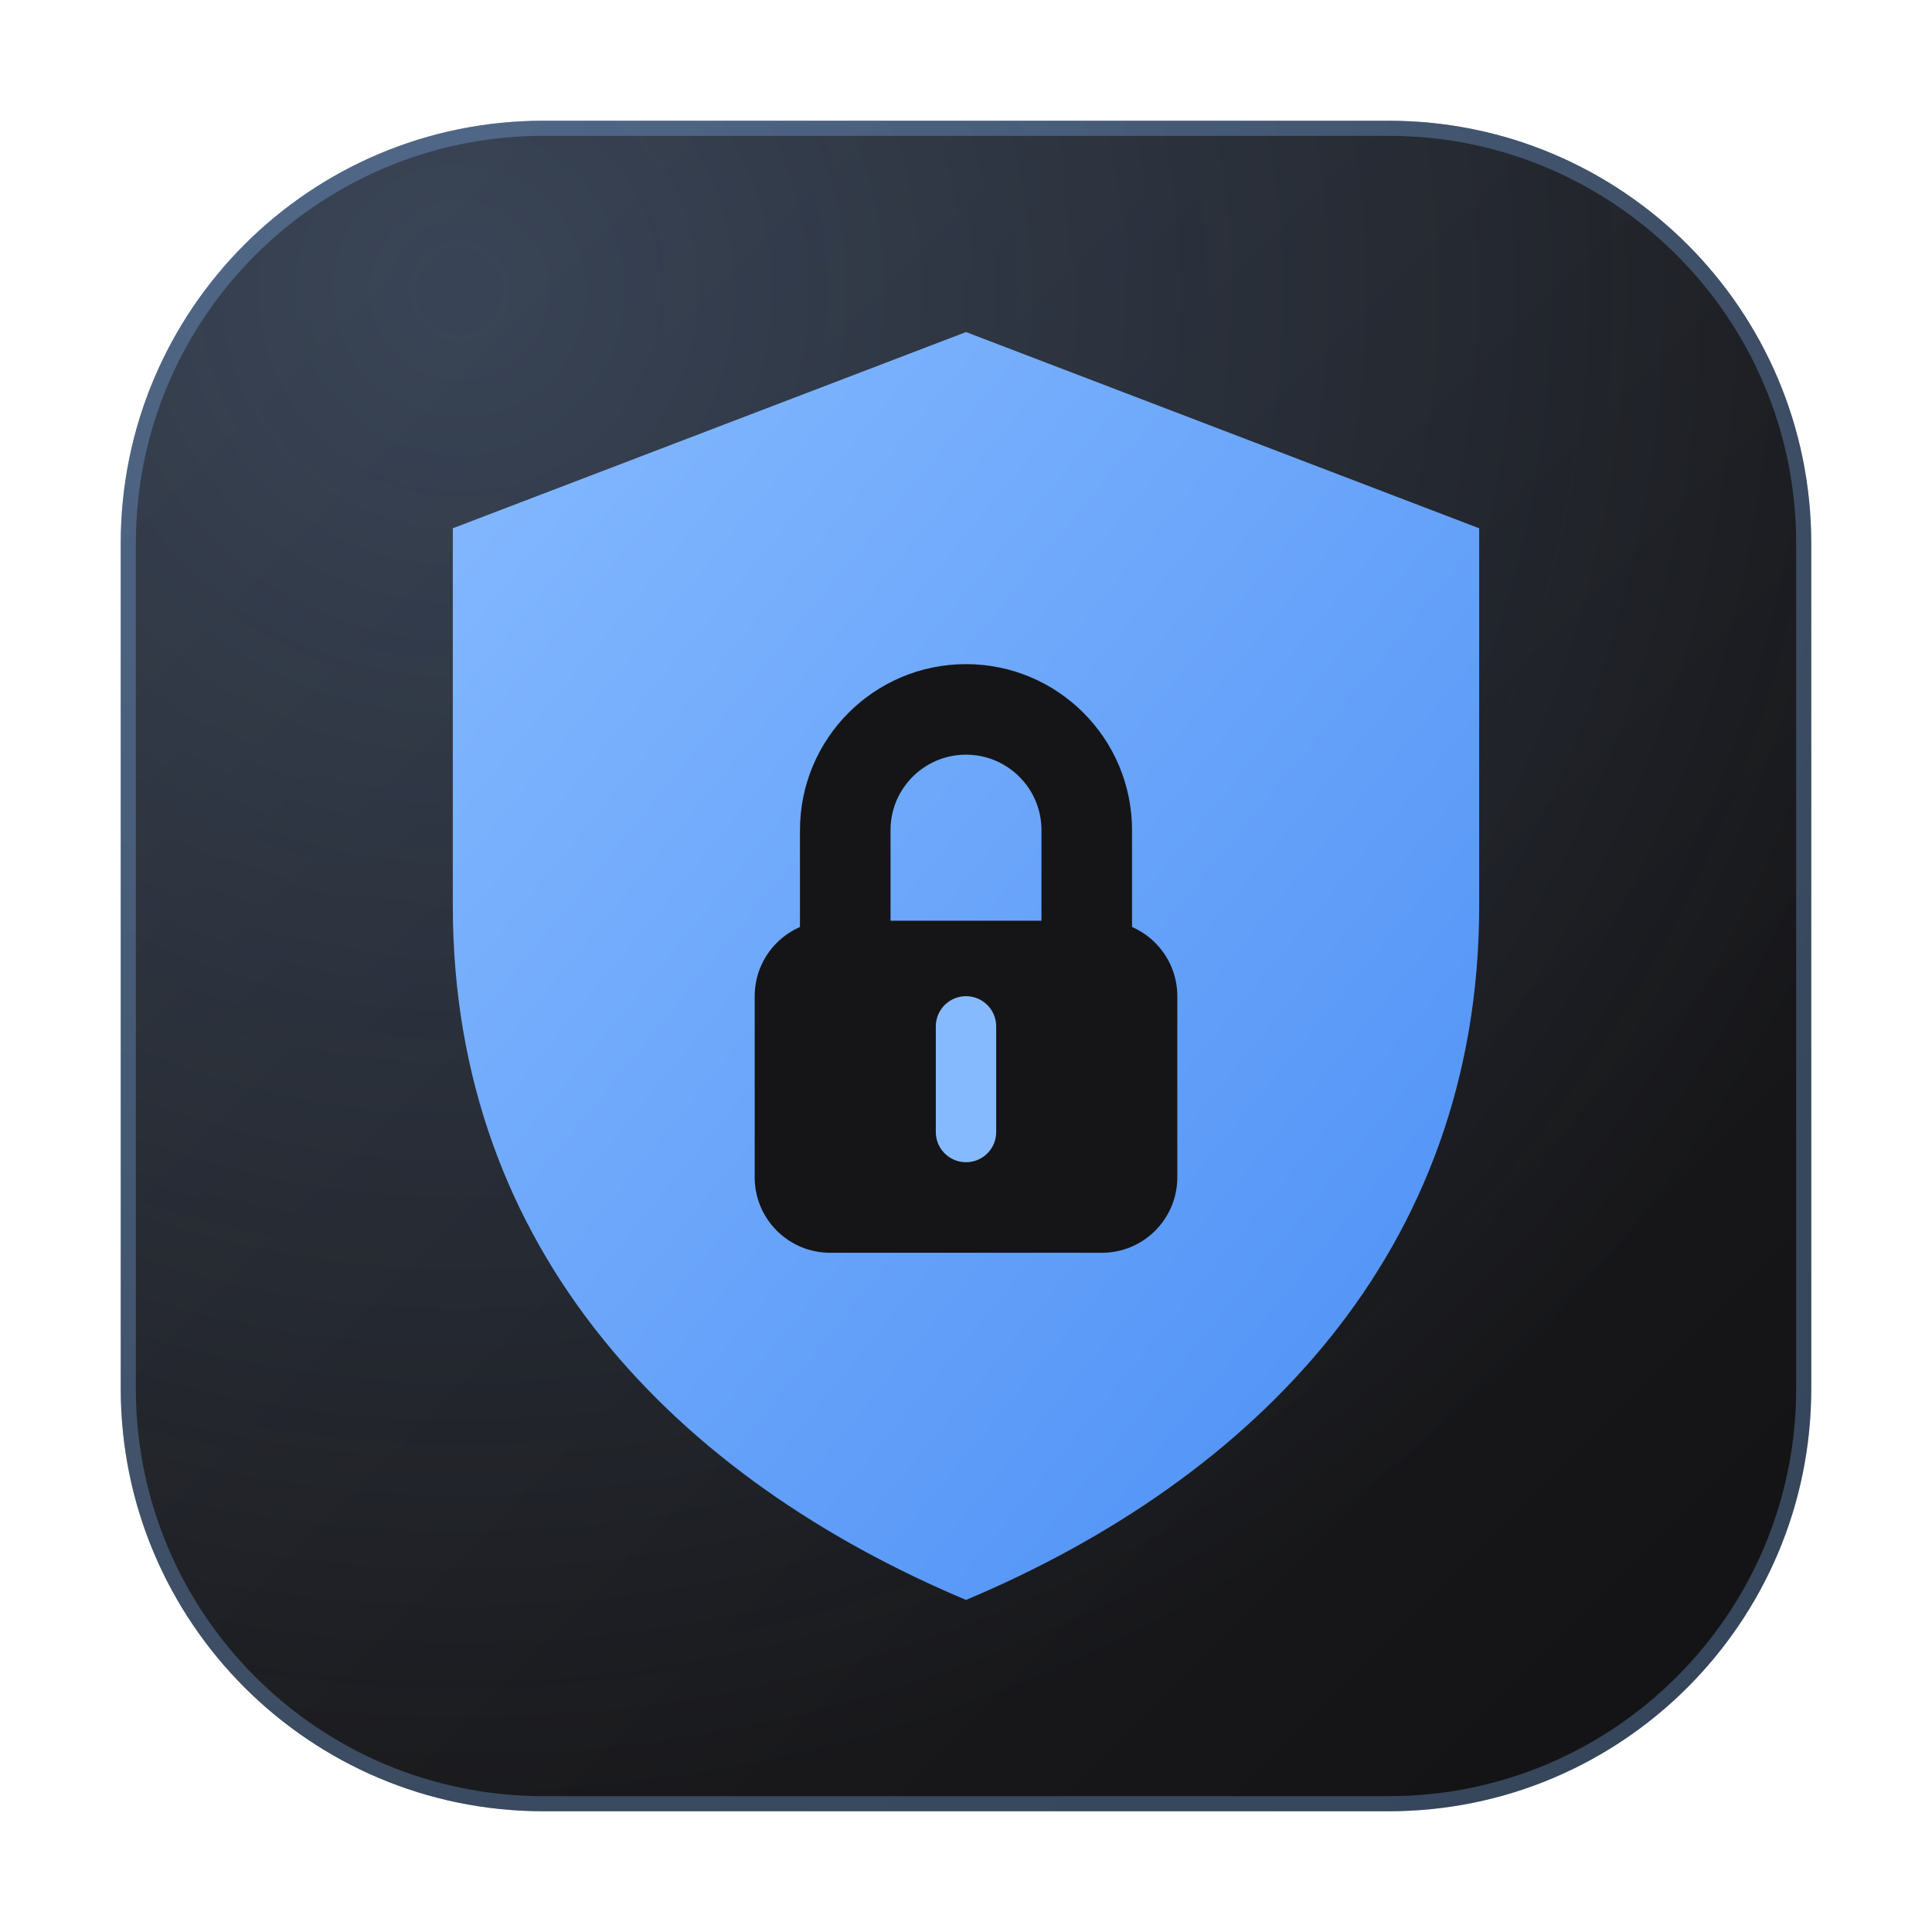
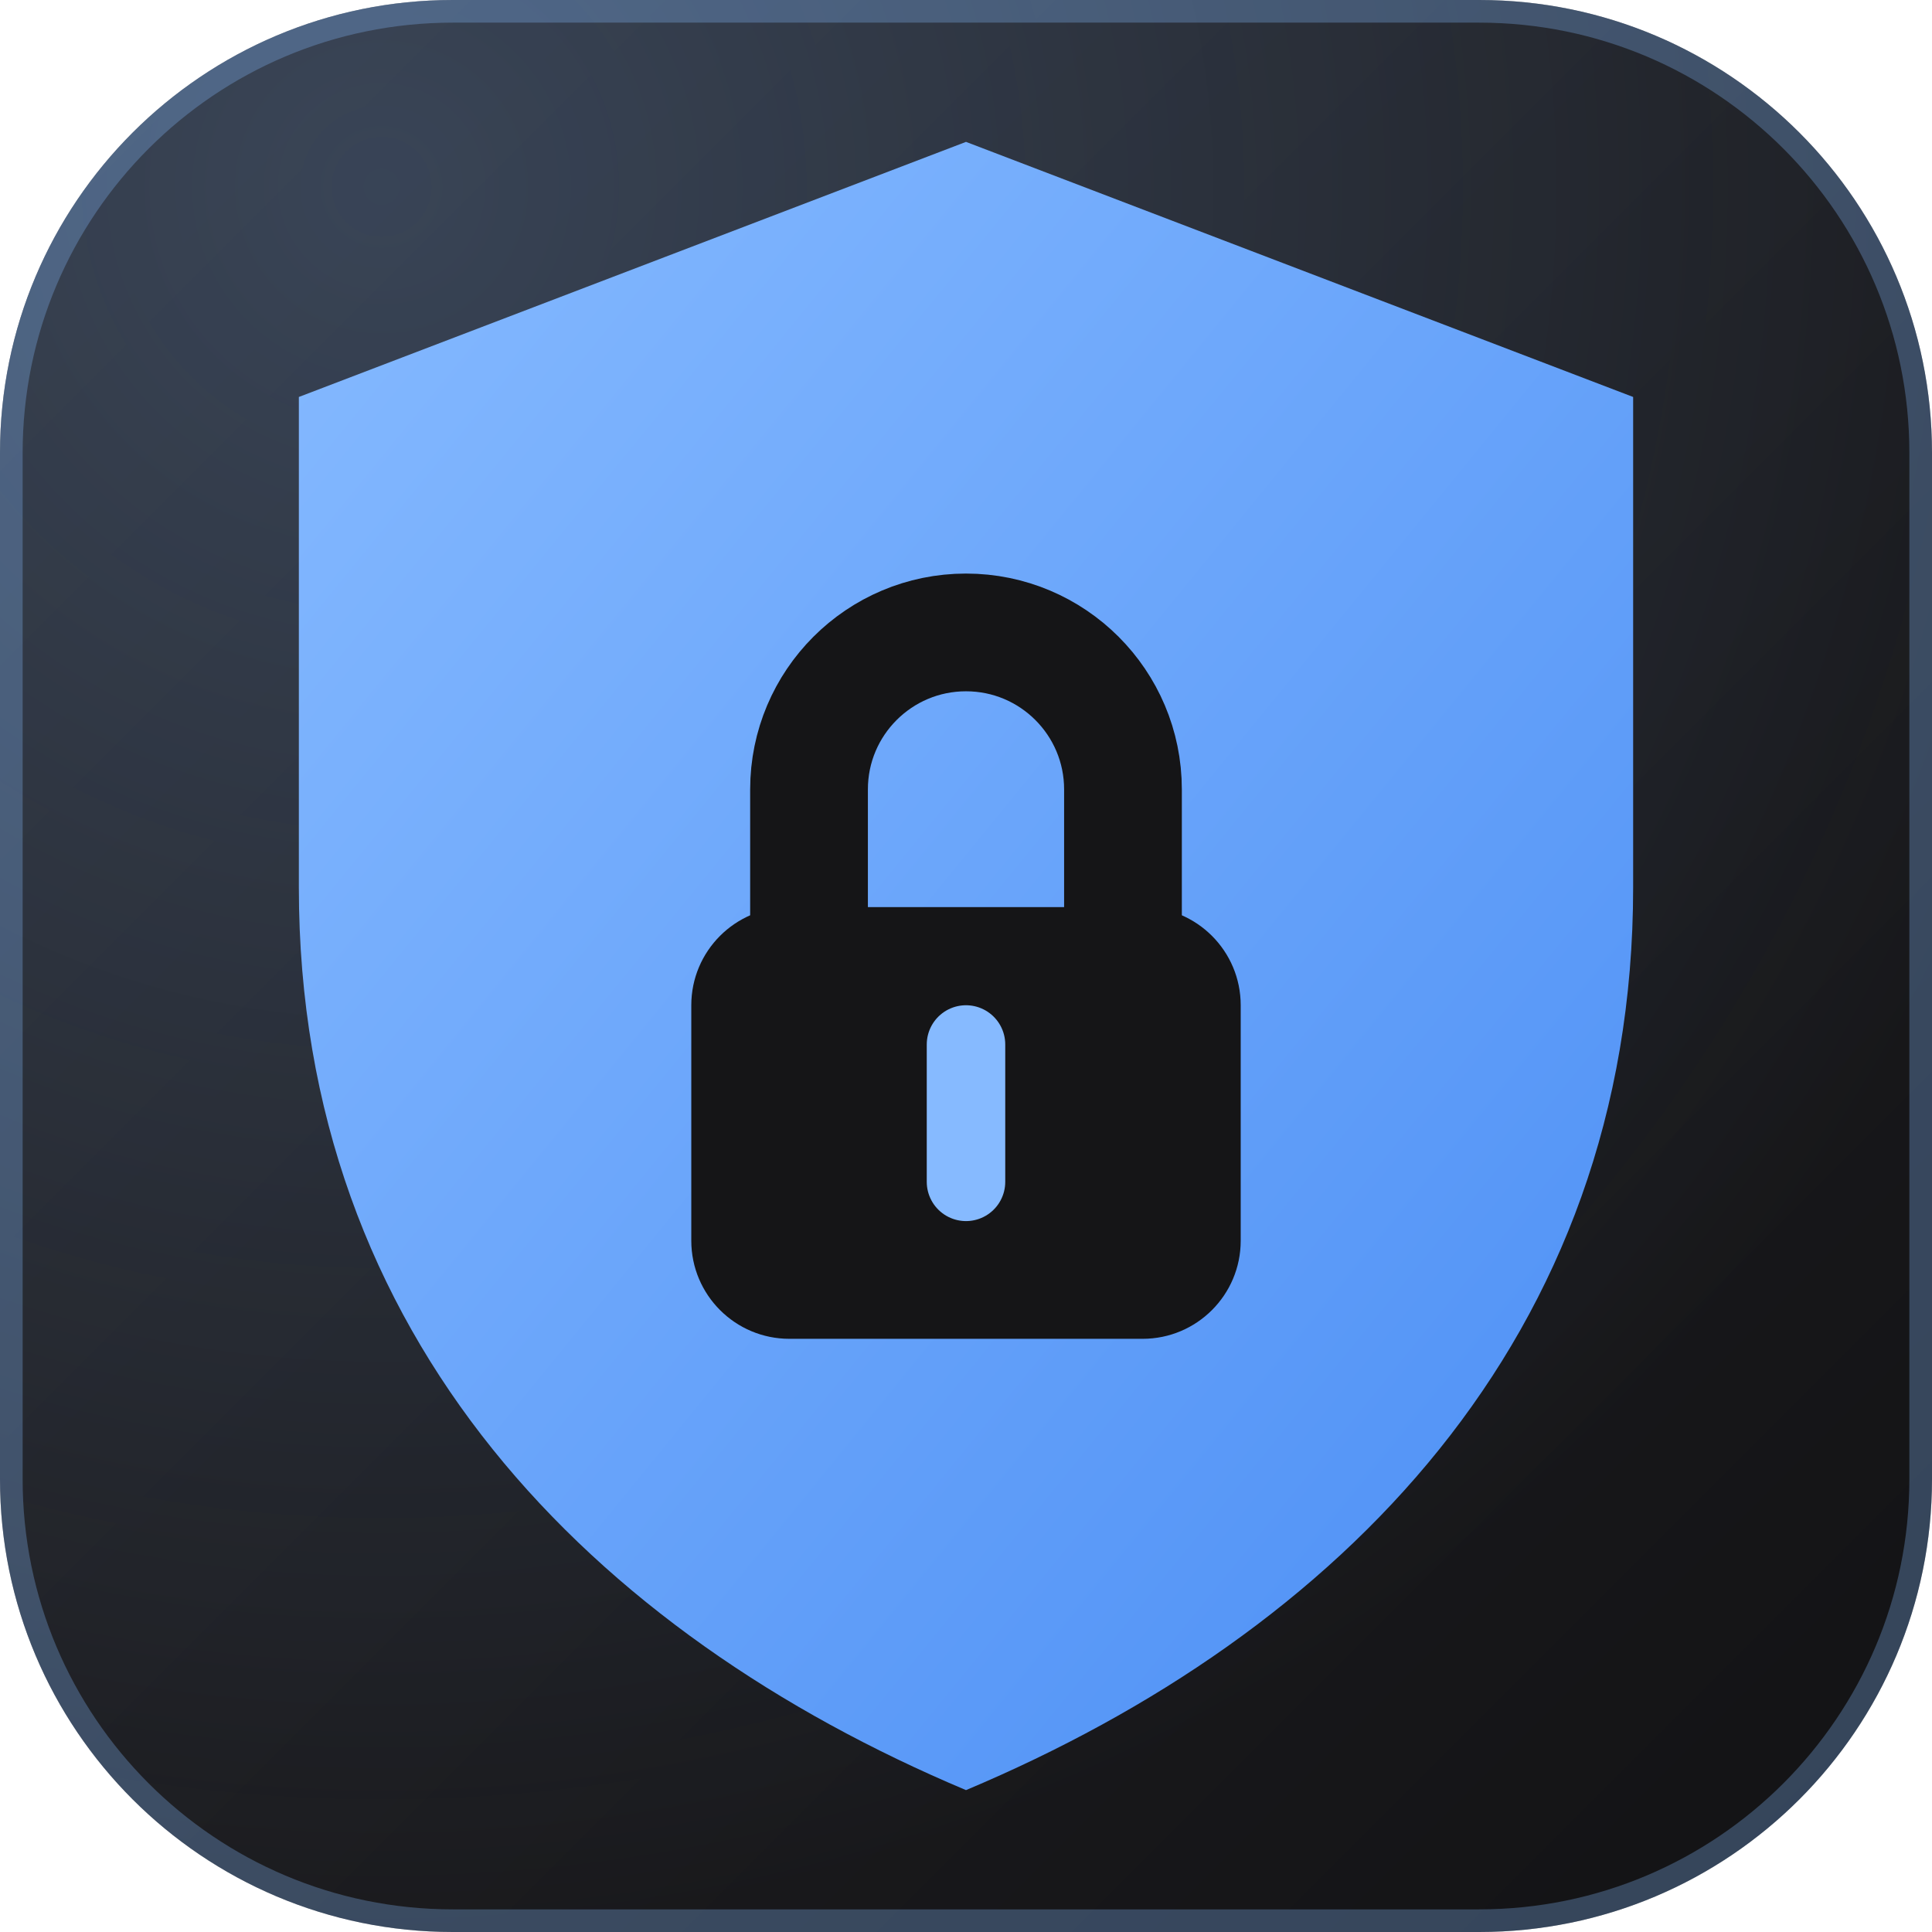
<svg xmlns="http://www.w3.org/2000/svg" width="128" height="128" viewBox="0 0 128 128">
  <defs>
    <linearGradient id="tile" x1="0" y1="0" x2="1" y2="1">
      <stop stop-color="#26262a" />
      <stop offset="1" stop-color="#121214" />
    </linearGradient>
    <radialGradient id="glow" cx=".2" cy=".1" r=".9">
      <stop stop-color="#86baff" stop-opacity=".22" />
      <stop offset="1" stop-color="#86baff" stop-opacity="0" />
    </radialGradient>
    <linearGradient id="ink" x1="0" y1="0" x2="1" y2="1">
      <stop stop-color="#86baff" />
      <stop offset="1" stop-color="#4b8ef5" />
    </linearGradient>
  </defs>
-   <rect x="8" y="8" width="112" height="112" rx="28" fill="url(#tile)" />
-   <rect x="8" y="8" width="112" height="112" rx="28" fill="url(#glow)" />
-   <rect x="8.5" y="8.5" width="111" height="111" rx="27.5" fill="none" stroke="#86baff" stroke-opacity=".3" />
-   <path d="M64 22 98 35V60C98 83 83 98 64 106 45 98 30 83 30 60V35Z" fill="url(#ink)" />
-   <path d="M56 62v-7a8 8 0 0 1 16 0v7" fill="none" stroke="#151517" stroke-width="6" stroke-linecap="round" stroke-linejoin="round" />
-   <rect x="50" y="61" width="28" height="22" rx="5" fill="#151517" />
-   <path d="M64 68v7" fill="none" stroke="#86baff" stroke-width="4" stroke-linecap="round" />
+   <rect width="128" height="128" rx="30" fill="url(#tile)" />
+   <rect width="128" height="128" rx="30" fill="url(#glow)" />
+   <rect x=".75" y=".75" width="126.5" height="126.5" rx="29.25" fill="none" stroke="#86baff" stroke-opacity=".3" stroke-width="1.5" />
+   <g transform="translate(64 64) scale(1.3) translate(-64 -64)">
+     <path d="M64 22 98 35V60C98 83 83 98 64 106 45 98 30 83 30 60V35Z" fill="url(#ink)" />
+     <path d="M56 62v-7a8 8 0 0 1 16 0v7" fill="none" stroke="#151517" stroke-width="6" stroke-linecap="round" stroke-linejoin="round" />
+     <rect x="50" y="61" width="28" height="22" rx="5" fill="#151517" />
+     <path d="M64 68v7" fill="none" stroke="#86baff" stroke-width="4" stroke-linecap="round" />
+   </g>
</svg>
